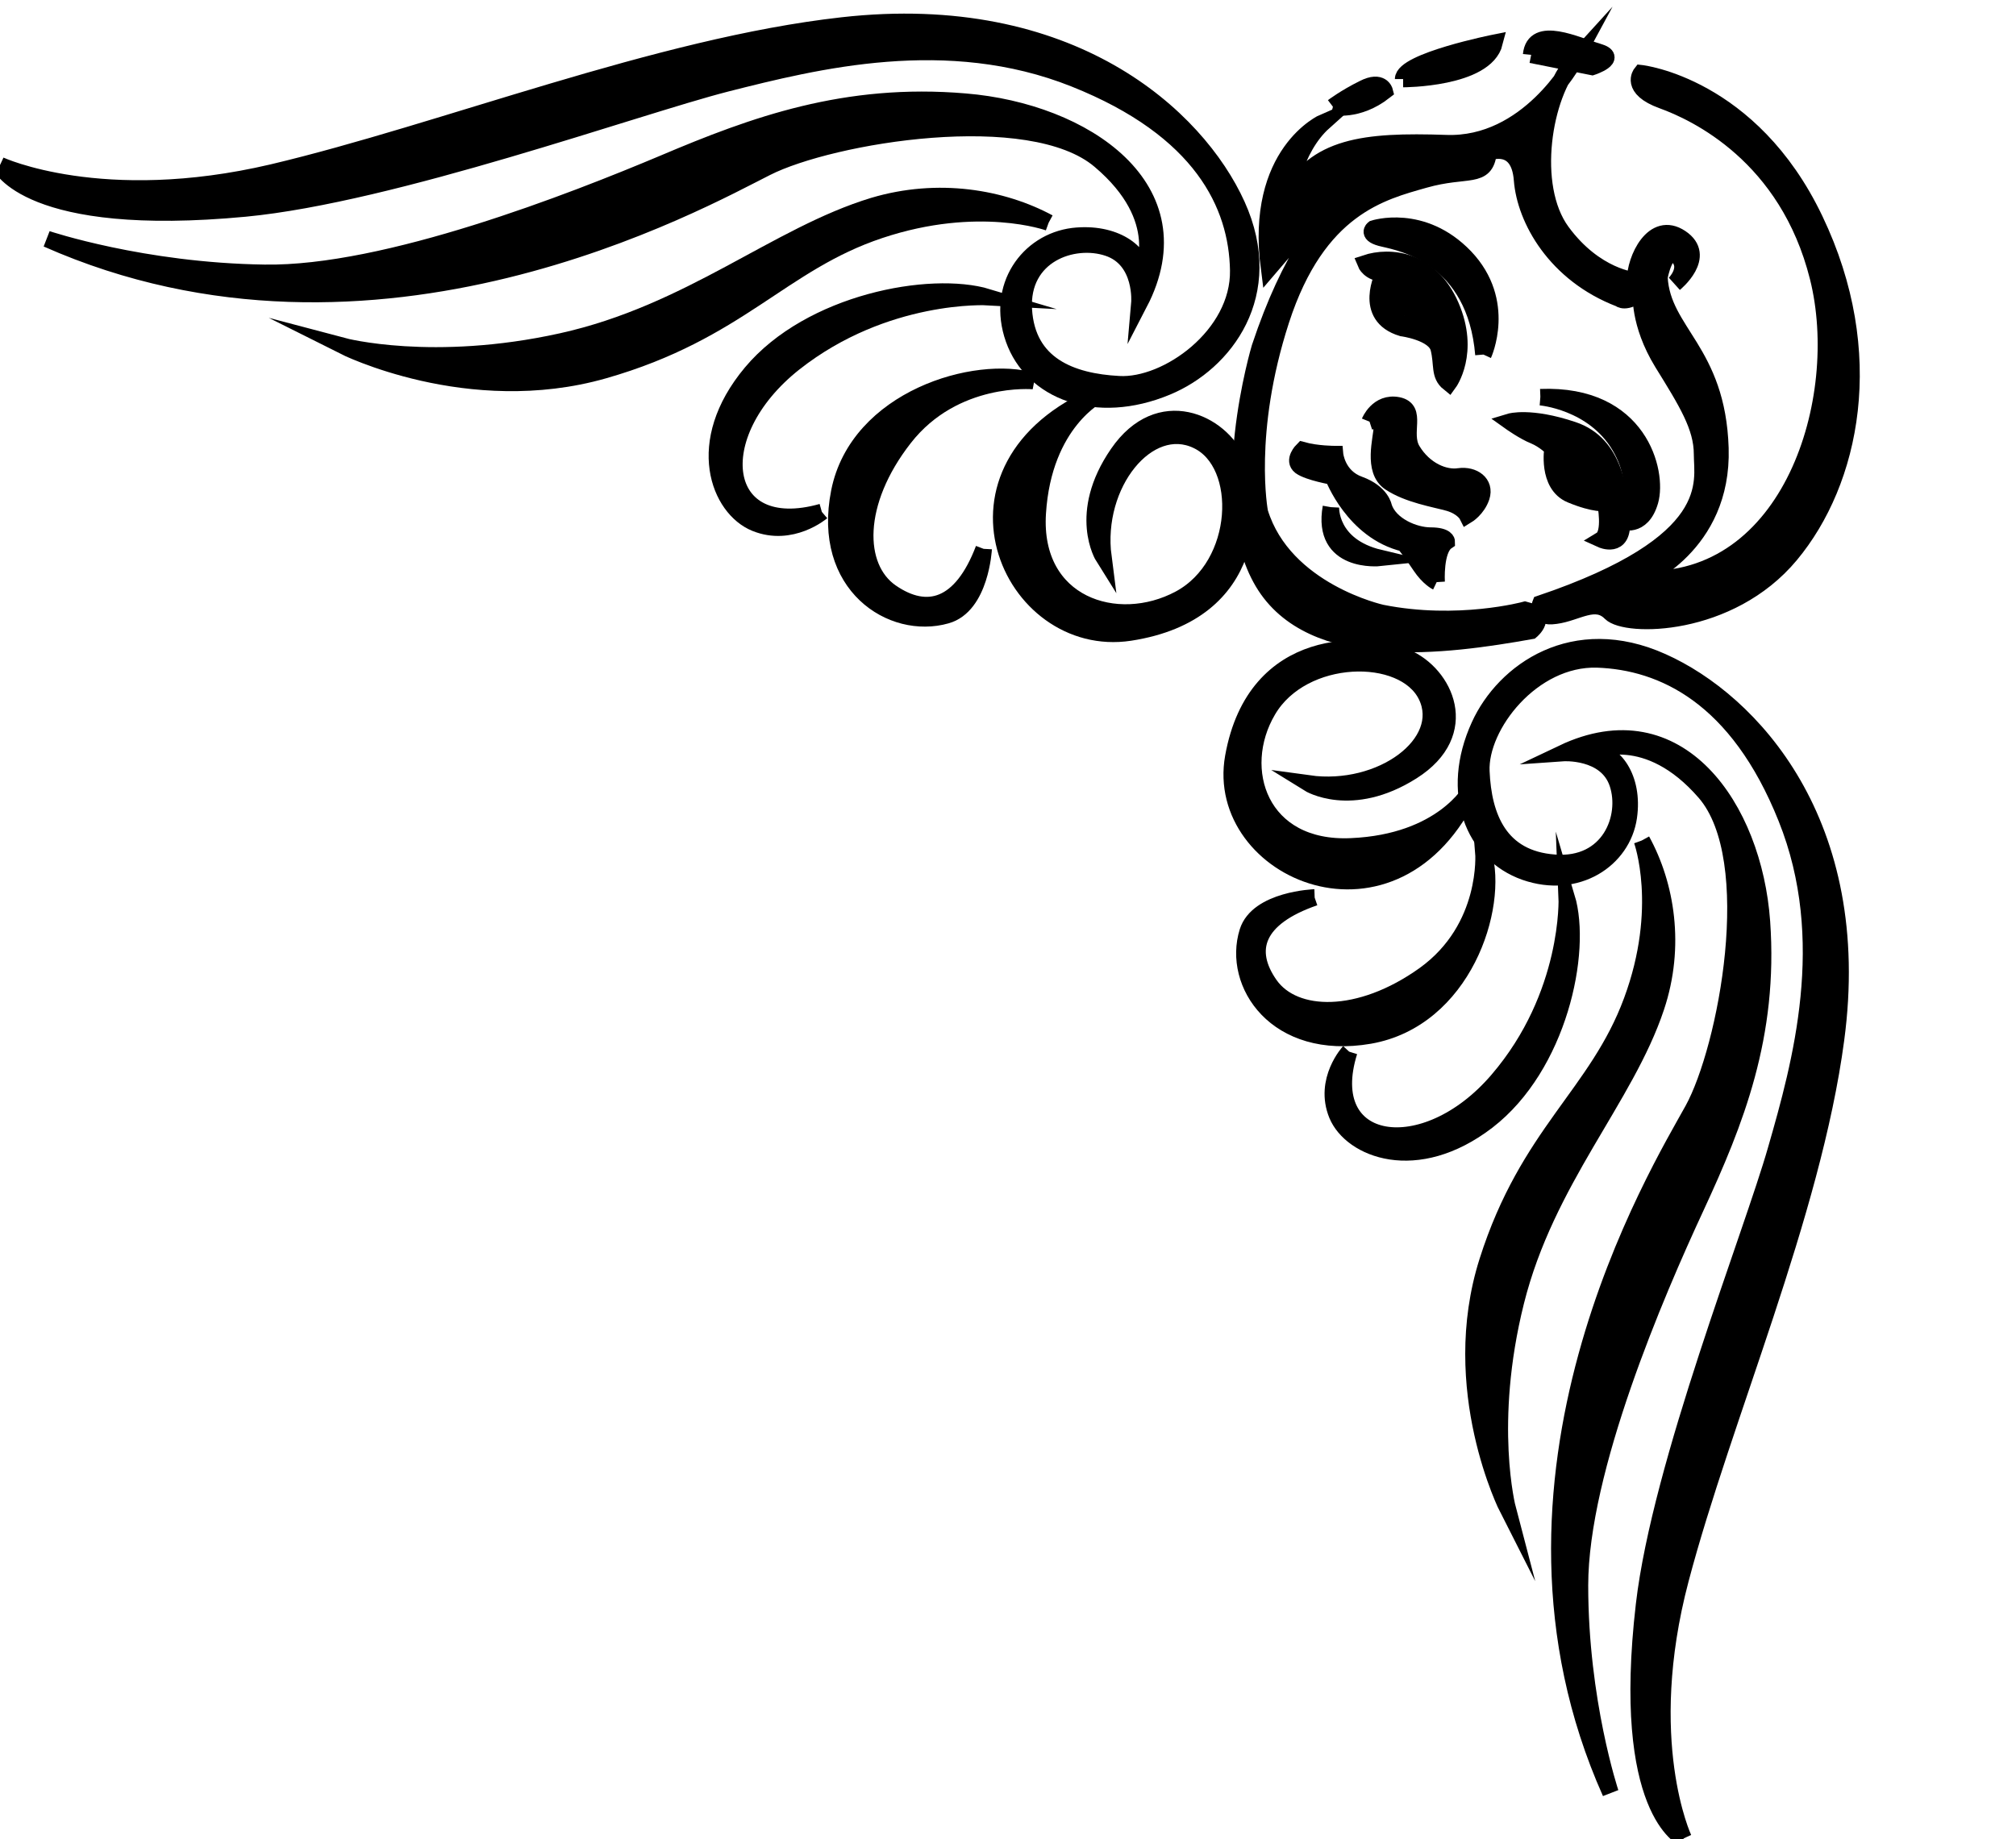
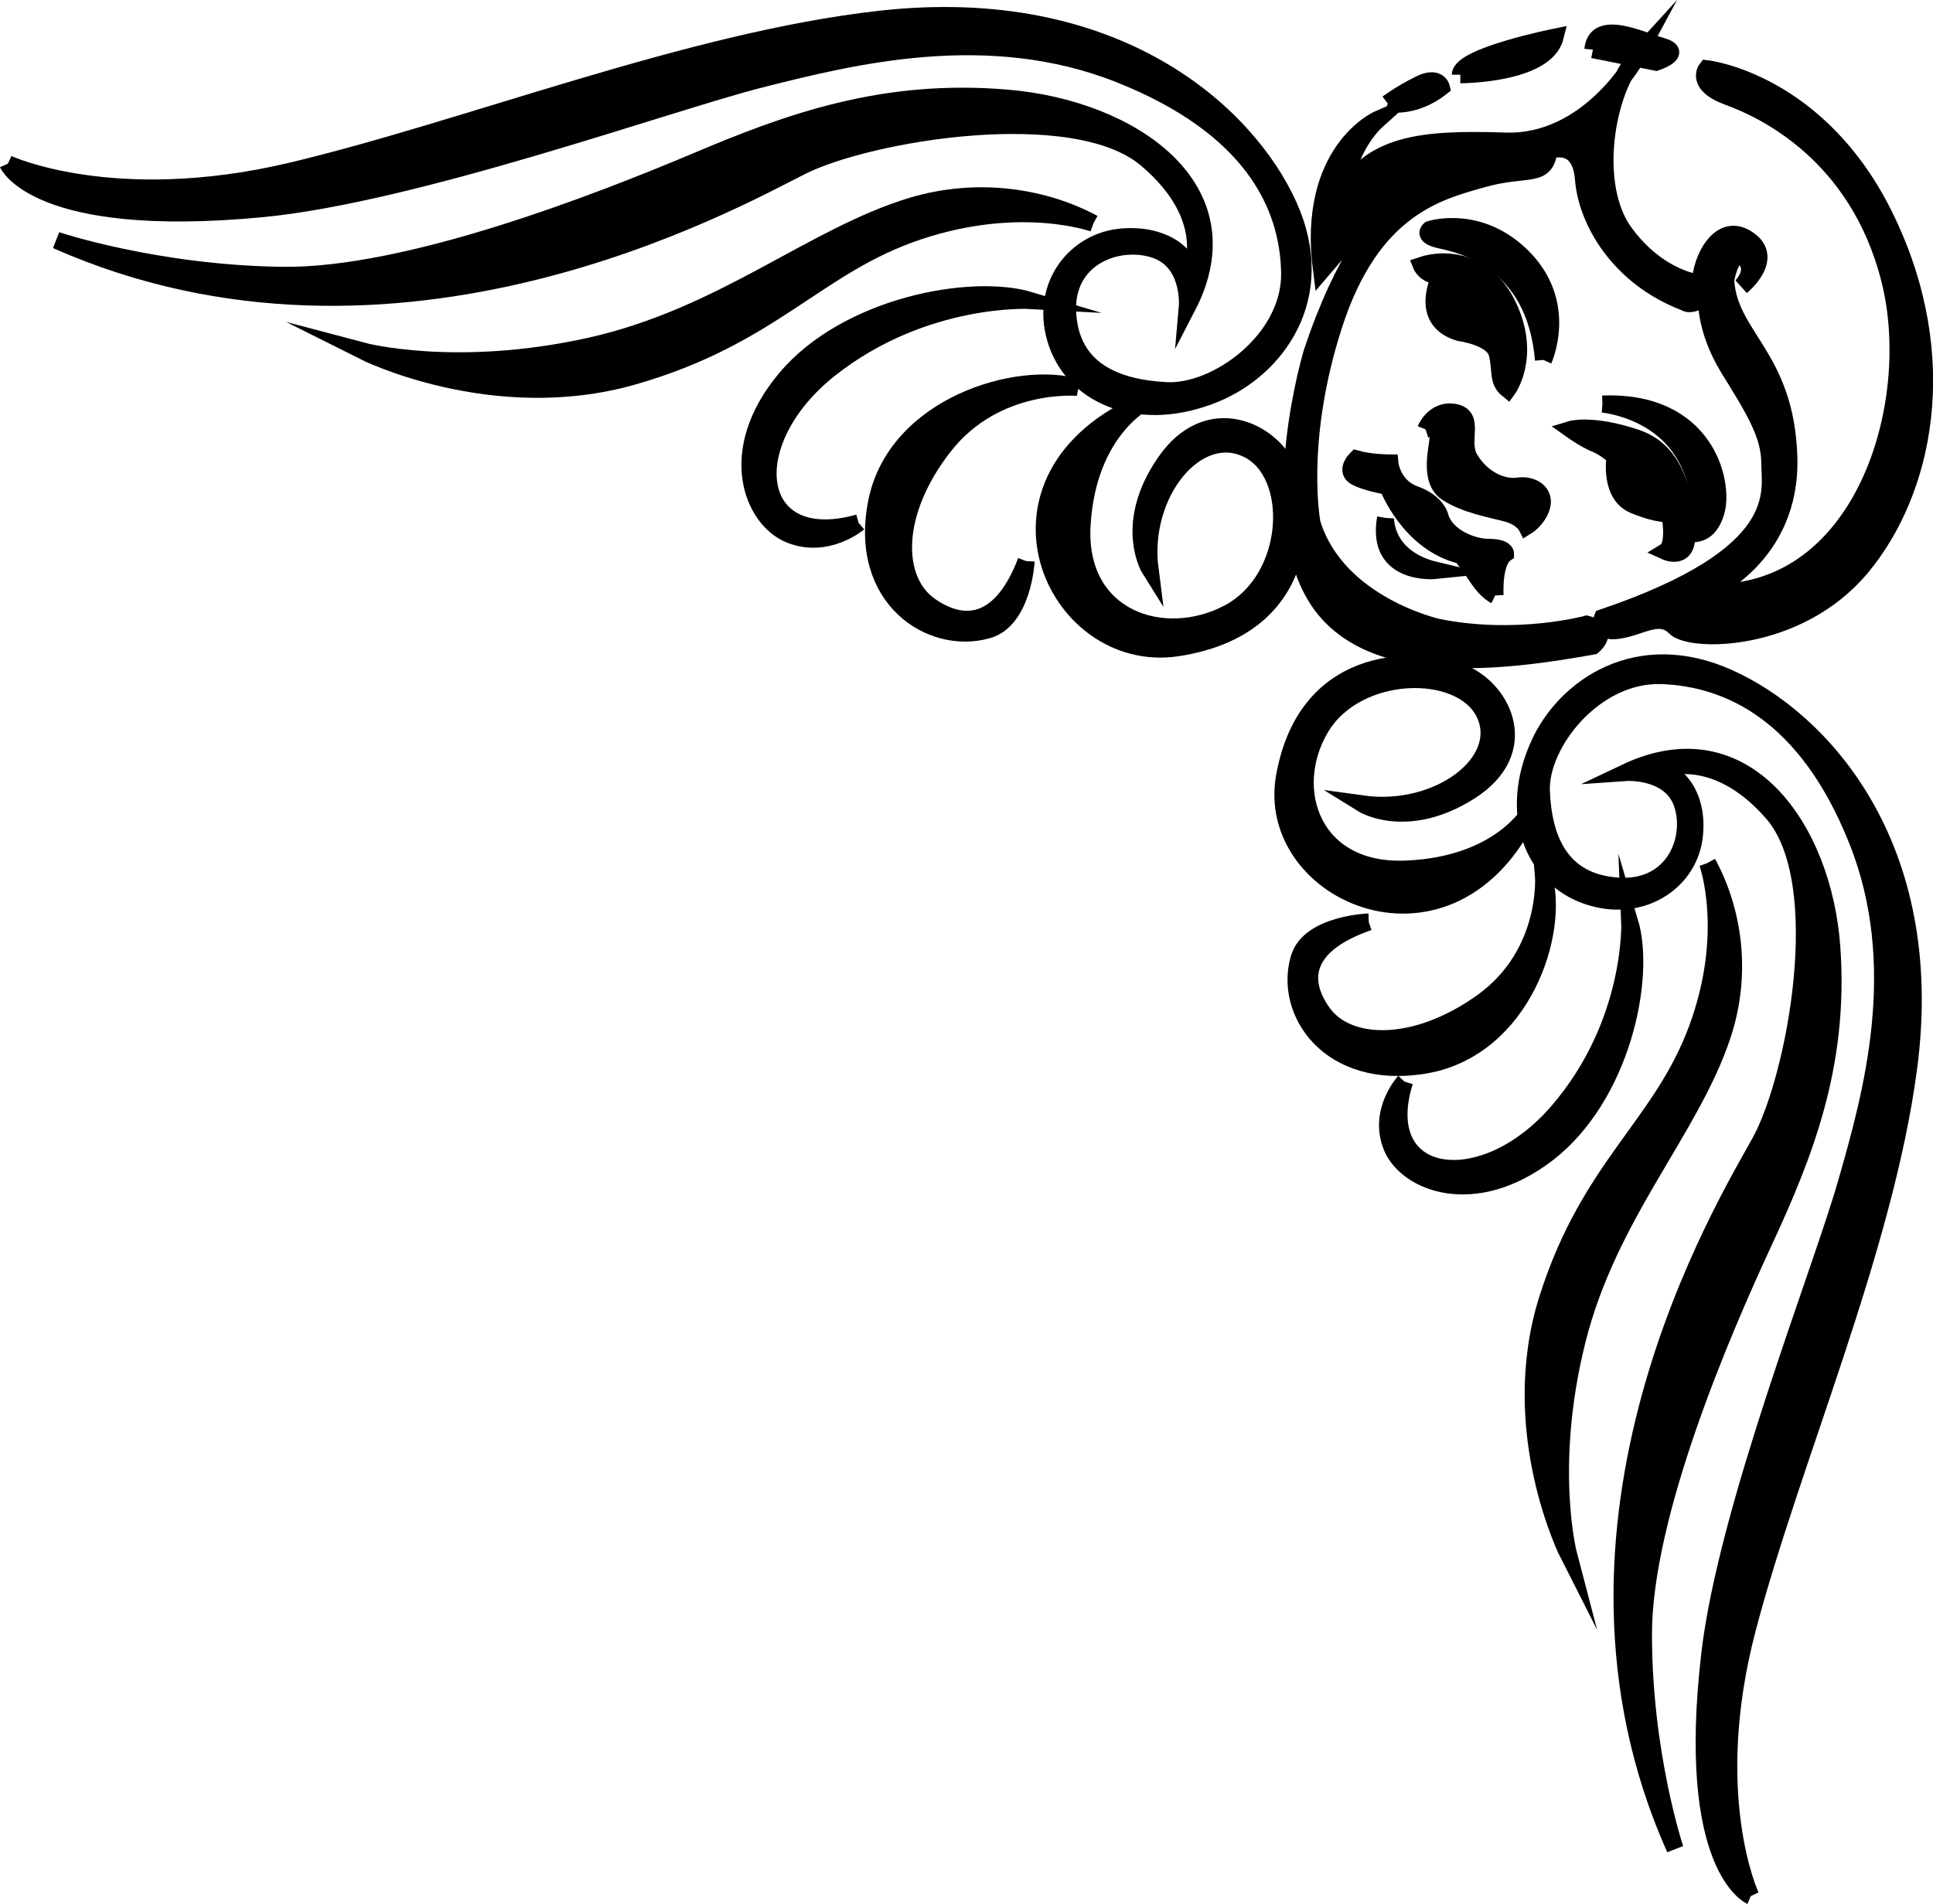
- <svg xmlns="http://www.w3.org/2000/svg" version="1.1" id="svg2" xml:space="preserve" width="65.093" height="59.373" viewBox="0 0 65.093 59.373">
+ <svg xmlns="http://www.w3.org/2000/svg" version="1.1" id="svg2" xml:space="preserve" width="60.29" height="59.395" viewBox="0 0 60.29 59.395">
  <defs id="defs6" />
-   <g id="g10" transform="matrix(1.333333,0,0,-1.333333,0,59.37333)">
+   <g id="g10" transform="matrix(1.333333,0,0,-1.333333,0.2439841,59.15187)">
    <g id="g12" transform="translate(72,-27.467)">
      <g id="g14" transform="translate(-72,27.468)">
        <g id="g16">
          <g id="g18">
            <path d="m 40.772,0 c 0,0 -1.108,2.363 -0.074,6.277 1.033,3.914 3.2,8.838 3.763,13.073 0.704,5.246 -2.065,8.196 -4.208,9.153 -2.142,0.963 -3.828,-0.225 -4.43,-1.551 -0.738,-1.619 -0.148,-3.101 1.108,-3.545 1.255,-0.437 2.363,0.3 2.512,1.332 0.137,0.956 -0.37,1.598 -0.863,1.598 0,0 1.306,0.615 2.708,-1.004 1.404,-1.626 0.518,-6.209 -0.295,-7.684 C 40.181,16.174 35.602,8.715 39,1.107 c 0,0 -0.739,2.213 -0.739,5.02 0,2.807 1.846,7.09 2.807,9.159 0.96,2.07 1.796,4.16 1.599,6.919 -0.197,2.759 -2.02,5.416 -4.824,4.084 0,0 1.057,0.075 1.328,-0.738 0.272,-0.813 -0.197,-2.022 -1.526,-1.919 -1.329,0.096 -1.725,1.107 -1.772,2.213 -0.05,1.107 1.23,2.759 2.805,2.712 1.576,-0.055 3.399,-0.888 4.58,-3.845 1.183,-2.951 0.345,-5.956 -0.248,-8.019 C 42.422,14.623 40.207,9.057 39.813,5.662 39.231,0.656 40.772,0 40.772,0" style="fill:#000000;fill-opacity:1;fill-rule:nonzero;stroke:#000000;stroke-width:0.399;stroke-linecap:butt;stroke-linejoin:miter;stroke-miterlimit:10;stroke-dasharray:none;stroke-opacity:1" id="path20" />
            <path d="m 39.761,24.172 c 0,0 0.592,-1.626 -0.245,-3.886 -0.839,-2.268 -2.511,-3.203 -3.495,-6.304 -0.986,-3.101 0.491,-6.004 0.491,-6.004 0,0 -0.542,2.063 0.197,5.02 0.738,2.951 2.658,4.918 3.397,7.138 0.493,1.475 0.246,2.958 -0.346,4.037" style="fill:#000000;fill-opacity:1;fill-rule:nonzero;stroke:#000000;stroke-width:0.399;stroke-linecap:butt;stroke-linejoin:miter;stroke-miterlimit:10;stroke-dasharray:none;stroke-opacity:1" id="path22" />
            <path d="m 32.672,19.056 c 0,0 -0.639,-0.69 -0.295,-1.53 0.345,-0.833 1.921,-1.475 3.645,-0.15 1.723,1.332 2.313,4.091 1.919,5.416 0,0 0.098,-2.363 -1.673,-4.426 -1.774,-2.07 -4.333,-1.673 -3.595,0.69" style="fill:#000000;fill-opacity:1;fill-rule:nonzero;stroke:#000000;stroke-width:0.399;stroke-linecap:butt;stroke-linejoin:miter;stroke-miterlimit:10;stroke-dasharray:none;stroke-opacity:1" id="path24" />
            <path d="m 31.836,22.792 c 0,0 -1.379,-0.048 -1.624,-0.833 -0.389,-1.25 0.689,-2.903 2.953,-2.514 2.265,0.396 3.152,3.101 2.758,4.433 0,0 0.146,-1.824 -1.429,-2.958 -1.575,-1.127 -3.151,-1.079 -3.742,-0.246 -0.591,0.84 -0.344,1.626 1.083,2.117" style="fill:#000000;fill-opacity:1;fill-rule:nonzero;stroke:#000000;stroke-width:0.399;stroke-linecap:butt;stroke-linejoin:miter;stroke-miterlimit:10;stroke-dasharray:none;stroke-opacity:1" id="path26" />
            <path d="m 35.627,25.402 c 0,0 -0.69,-1.277 -2.906,-1.373 -2.214,-0.102 -2.856,1.872 -2.018,3.292 0.837,1.434 3.298,1.482 3.841,0.348 0.542,-1.134 -1.083,-2.363 -2.856,-2.117 0,0 1.033,-0.642 2.51,0.294 1.477,0.936 0.789,2.363 -0.147,2.759 -0.935,0.396 -3.651,0.574 -4.186,-2.411 -0.493,-2.759 3.939,-4.727 5.761,-0.792" style="fill:#000000;fill-opacity:1;fill-rule:nonzero;stroke:#000000;stroke-width:0.399;stroke-linecap:butt;stroke-linejoin:miter;stroke-miterlimit:10;stroke-dasharray:none;stroke-opacity:1" id="path28" />
            <path d="m 0,40.531 c 0,0 2.466,-1.147 6.597,-0.178 4.13,0.977 9.34,3.06 13.8,3.559 5.528,0.622 8.586,-2.199 9.56,-4.351 0.976,-2.158 -0.298,-3.825 -1.699,-4.405 -1.721,-0.717 -3.263,-0.102 -3.71,1.161 -0.446,1.264 0.349,2.356 1.438,2.493 1.005,0.116 1.678,-0.396 1.668,-0.888 0,0 0.669,1.291 -1.018,2.718 -1.685,1.434 -6.513,0.622 -8.077,-0.171 -1.565,-0.785 -9.478,-5.246 -17.421,-1.728 0,0 2.317,-0.779 5.267,-0.82 2.95,-0.048 7.481,1.735 9.671,2.657 2.189,0.929 4.401,1.735 7.296,1.489 2.895,-0.239 5.662,-2.104 4.22,-4.884 0,0 0.093,1.052 -0.756,1.339 -0.85,0.287 -2.125,-0.164 -2.043,-1.496 0.083,-1.332 1.139,-1.742 2.303,-1.803 1.163,-0.068 2.916,1.182 2.889,2.759 -0.027,1.578 -0.878,3.408 -3.965,4.638 -3.085,1.23 -6.255,0.437 -8.439,-0.116 C 15.398,41.944 9.513,39.82 5.936,39.479 0.668,38.98 0,40.531 0,40.531" style="fill:#000000;fill-opacity:1;fill-rule:nonzero;stroke:#000000;stroke-width:0.399;stroke-linecap:butt;stroke-linejoin:miter;stroke-miterlimit:10;stroke-dasharray:none;stroke-opacity:1" id="path30" />
            <path d="m 25.395,39.137 c 0,0 -1.697,0.615 -4.091,-0.184 -2.395,-0.799 -3.405,-2.459 -6.681,-3.395 -3.276,-0.936 -6.306,0.587 -6.306,0.587 0,0 2.165,-0.574 5.283,0.116 3.117,0.69 5.212,2.575 7.556,3.285 1.561,0.464 3.11,0.198 4.239,-0.41" style="fill:#000000;fill-opacity:1;fill-rule:nonzero;stroke:#000000;stroke-width:0.399;stroke-linecap:butt;stroke-linejoin:miter;stroke-miterlimit:10;stroke-dasharray:none;stroke-opacity:1" id="path32" />
            <path d="m 19.903,32.129 c 0,0 -0.736,-0.628 -1.611,-0.273 -0.874,0.355 -1.521,1.947 -0.098,3.647 1.426,1.701 4.333,2.247 5.723,1.831 0,0 -2.482,0.137 -4.683,-1.598 -2.203,-1.742 -1.828,-4.31 0.668,-3.606" style="fill:#000000;fill-opacity:1;fill-rule:nonzero;stroke:#000000;stroke-width:0.399;stroke-linecap:butt;stroke-linejoin:miter;stroke-miterlimit:10;stroke-dasharray:none;stroke-opacity:1" id="path34" />
            <path d="m 23.821,31.235 c 0,0 -0.072,-1.38 -0.904,-1.612 -1.319,-0.376 -3.042,0.731 -2.593,2.992 0.449,2.261 3.311,3.101 4.702,2.684 0,0 -1.913,0.178 -3.128,-1.38 -1.216,-1.557 -1.189,-3.135 -0.318,-3.736 0.871,-0.601 1.701,-0.369 2.241,1.052" style="fill:#000000;fill-opacity:1;fill-rule:nonzero;stroke:#000000;stroke-width:0.399;stroke-linecap:butt;stroke-linejoin:miter;stroke-miterlimit:10;stroke-dasharray:none;stroke-opacity:1" id="path36" />
            <path d="m 26.625,34.978 c 0,0 -1.357,-0.662 -1.495,-2.882 -0.139,-2.213 1.922,-2.882 3.436,-2.07 1.515,0.813 1.603,3.278 0.423,3.832 -1.182,0.567 -2.501,-1.045 -2.27,-2.821 0,0 -0.657,1.045 0.35,2.507 1.005,1.462 2.496,0.751 2.895,-0.191 0.4,-0.943 0.546,-3.661 -2.602,-4.146 -2.907,-0.444 -4.907,4.016 -0.738,5.771" style="fill:#000000;fill-opacity:1;fill-rule:nonzero;stroke:#000000;stroke-width:0.399;stroke-linecap:butt;stroke-linejoin:miter;stroke-miterlimit:10;stroke-dasharray:none;stroke-opacity:1" id="path38" />
            <path d="m 33.831,40.251 c 0,0 -1.847,0.294 -3.324,-4.139 0,0 -1.107,-3.688 0.074,-5.683 1.182,-1.994 4.431,-1.551 6.499,-1.182 0,0 0.443,0.369 -0.148,0.512 0,0 -1.625,-0.444 -3.471,-0.075 0,0 -2.363,0.519 -2.953,2.438 0,0 -0.37,1.919 0.516,4.651 0.887,2.732 2.438,3.108 3.471,3.402 1.034,0.294 1.477,0 1.552,0.663 0,0 0.737,0.294 0.811,-0.663 0.074,-0.963 0.812,-2.288 2.363,-2.882 0,0 0.147,-0.143 0.518,0.15 0,0 -0.074,-0.738 0.516,-1.701 0.592,-0.956 0.962,-1.55 0.962,-2.213 0,-0.669 0.443,-2.145 -3.914,-3.62 0,0 -0.148,-0.369 0.368,-0.294 0.518,0.068 0.961,0.444 1.331,0.068 0.368,-0.369 2.88,-0.369 4.358,1.407 1.473,1.769 2.143,4.877 0.59,8.121 -1.551,3.251 -4.209,3.545 -4.209,3.545 0,0 -0.295,-0.369 0.516,-0.662 0.814,-0.294 3.03,-1.332 3.768,-4.283 0.741,-2.957 -0.664,-7.459 -4.283,-7.308 0,0 1.993,0.806 1.92,3.169 -0.074,2.363 -1.404,2.807 -1.477,4.139 0,0 0.148,0.813 0.443,0.512 0.296,-0.294 -0.074,-0.662 -0.074,-0.662 0,0 0.813,0.662 0.148,1.106 -0.665,0.444 -1.108,-0.512 -1.108,-1.031 0,0 -0.96,0.075 -1.772,1.182 -0.813,1.107 -0.443,3.326 0.294,4.132 0,0 -1.108,-2.063 -3.101,-1.988 -1.994,0.068 -3.176,-0.075 -3.841,-1.332 0,0 0.148,1.182 0.886,1.844 0,0 -1.698,-0.738 -1.329,-3.545 0,0 0.443,0.519 0.96,1.107 0.516,0.594 0.59,1.113 2.142,1.113" style="fill:#000000;fill-opacity:1;fill-rule:nonzero;stroke:#000000;stroke-width:0.399;stroke-linecap:butt;stroke-linejoin:miter;stroke-miterlimit:10;stroke-dasharray:none;stroke-opacity:1" id="path40" />
            <path d="m 37.079,43.201 1.477,-0.294 c 0,0 0.663,0.219 0.147,0.369 -0.518,0.15 -1.552,0.663 -1.625,-0.075" style="fill:#000000;fill-opacity:1;fill-rule:nonzero;stroke:#000000;stroke-width:0.399;stroke-linecap:butt;stroke-linejoin:miter;stroke-miterlimit:10;stroke-dasharray:none;stroke-opacity:1" id="path42" />
            <path d="m 33.978,42.614 c 0,0 1.993,0 2.216,0.881 0,0 -2.216,-0.444 -2.216,-0.881" style="fill:#000000;fill-opacity:1;fill-rule:nonzero;stroke:#000000;stroke-width:0.399;stroke-linecap:butt;stroke-linejoin:miter;stroke-miterlimit:10;stroke-dasharray:none;stroke-opacity:1" id="path44" />
            <path d="m 32.278,41.944 c 0,0 0.591,-0.144 1.255,0.376 0,0 -0.074,0.294 -0.516,0.068 -0.443,-0.219 -0.739,-0.444 -0.739,-0.444" style="fill:#000000;fill-opacity:1;fill-rule:nonzero;stroke:#000000;stroke-width:0.399;stroke-linecap:butt;stroke-linejoin:miter;stroke-miterlimit:10;stroke-dasharray:none;stroke-opacity:1" id="path46" />
            <path d="m 37.301,34.909 c 0,0 1.279,-0.102 1.919,-1.182 0.64,-1.086 0.051,-1.824 0.051,-1.824 0,0 0.491,-0.198 0.689,0.492 0.197,0.69 -0.246,2.609 -2.658,2.514" style="fill:#000000;fill-opacity:1;fill-rule:nonzero;stroke:#000000;stroke-width:0.399;stroke-linecap:butt;stroke-linejoin:miter;stroke-miterlimit:10;stroke-dasharray:none;stroke-opacity:1" id="path48" />
            <path d="m 37.989,32.888 c -0.344,0.294 -0.098,0.786 -0.098,0.786 l 0.148,-0.246 c -0.098,-0.492 0.393,-0.54 0.393,-0.54 l 0.246,-0.246 c 0,0 -0.344,-0.048 -0.689,0.246 m 0.1,1.229 c -1.034,0.348 -1.527,0.198 -1.527,0.198 0,0 0.345,-0.246 0.591,-0.342 0.246,-0.102 0.444,-0.3 0.444,-0.3 0,0 -0.148,-0.881 0.442,-1.127 0.592,-0.246 0.838,-0.198 0.838,-0.198 0,0 0.148,-0.738 -0.098,-0.888 0,0 0.54,-0.246 0.492,0.444 -0.051,0.69 -0.148,1.871 -1.182,2.213" style="fill:#000000;fill-opacity:1;fill-rule:nonzero;stroke:#000000;stroke-width:0.399;stroke-linecap:butt;stroke-linejoin:miter;stroke-miterlimit:10;stroke-dasharray:none;stroke-opacity:1" id="path50" />
            <path d="m 35.923,35.941 c 0,0 0.59,1.277 -0.443,2.363 -1.034,1.079 -2.216,0.69 -2.216,0.69 0,0 -0.199,-0.15 0.247,-0.246 0.443,-0.103 2.215,-0.444 2.412,-2.807" style="fill:#000000;fill-opacity:1;fill-rule:nonzero;stroke:#000000;stroke-width:0.399;stroke-linecap:butt;stroke-linejoin:miter;stroke-miterlimit:10;stroke-dasharray:none;stroke-opacity:1" id="path52" />
            <path d="m 33.165,34.315 c 0,0 0.296,0.096 0.296,-0.15 0,-0.246 -0.247,-1.031 0.198,-1.325 0.441,-0.294 1.083,-0.396 1.427,-0.492 0.344,-0.102 0.443,-0.3 0.443,-0.3 0,0 0.247,0.15 0.346,0.444 0.109,0.335 -0.198,0.546 -0.542,0.499 -0.346,-0.055 -0.839,0.143 -1.133,0.635 -0.249,0.417 0.147,0.984 -0.345,1.086 -0.492,0.096 -0.689,-0.396 -0.689,-0.396" style="fill:#000000;fill-opacity:1;fill-rule:nonzero;stroke:#000000;stroke-width:0.399;stroke-linecap:butt;stroke-linejoin:miter;stroke-miterlimit:10;stroke-dasharray:none;stroke-opacity:1" id="path54" />
            <path d="m 32.229,32.245 c 0,0 -0.049,-0.936 1.182,-1.23 0,0 -1.427,-0.15 -1.182,1.23" style="fill:#000000;fill-opacity:1;fill-rule:nonzero;stroke:#000000;stroke-width:0.399;stroke-linecap:butt;stroke-linejoin:miter;stroke-miterlimit:10;stroke-dasharray:none;stroke-opacity:1" id="path56" />
            <path d="m 34.79,30.429 c 0,0 -0.049,0.785 0.245,0.984 0,0 0,0.143 -0.393,0.143 -0.393,0 -0.983,0.246 -1.131,0.69 0,0 -0.05,0.348 -0.591,0.546 -0.542,0.191 -0.591,0.738 -0.591,0.738 0,0 -0.443,0 -0.787,0.096 0,0 -0.246,-0.246 -0.05,-0.396 0.198,-0.143 0.788,-0.246 0.788,-0.246 0,0 0.493,-1.325 1.724,-1.619 0,0 0.197,-0.246 0.394,-0.546 0.196,-0.294 0.393,-0.389 0.393,-0.389" style="fill:#000000;fill-opacity:1;fill-rule:nonzero;stroke:#000000;stroke-width:0.399;stroke-linecap:butt;stroke-linejoin:miter;stroke-miterlimit:10;stroke-dasharray:none;stroke-opacity:1" id="path58" />
            <path d="m 34.002,36.876 c 0.395,0.198 0.492,-0.198 0.492,-0.198 -0.395,-0.15 -0.492,0.198 -0.492,0.198 m -0.491,1.031 c 0,0 -0.542,-1.031 0.443,-1.325 0,0 0.788,-0.102 0.886,-0.492 0.098,-0.396 0,-0.642 0.246,-0.84 0,0 0.54,0.738 0.048,1.872 -0.492,1.134 -1.475,1.229 -2.068,1.031 0,0 0.098,-0.246 0.445,-0.246" style="fill:#000000;fill-opacity:1;fill-rule:nonzero;stroke:#000000;stroke-width:0.399;stroke-linecap:butt;stroke-linejoin:miter;stroke-miterlimit:10;stroke-dasharray:none;stroke-opacity:1" id="path60" />
          </g>
        </g>
      </g>
    </g>
  </g>
</svg>
